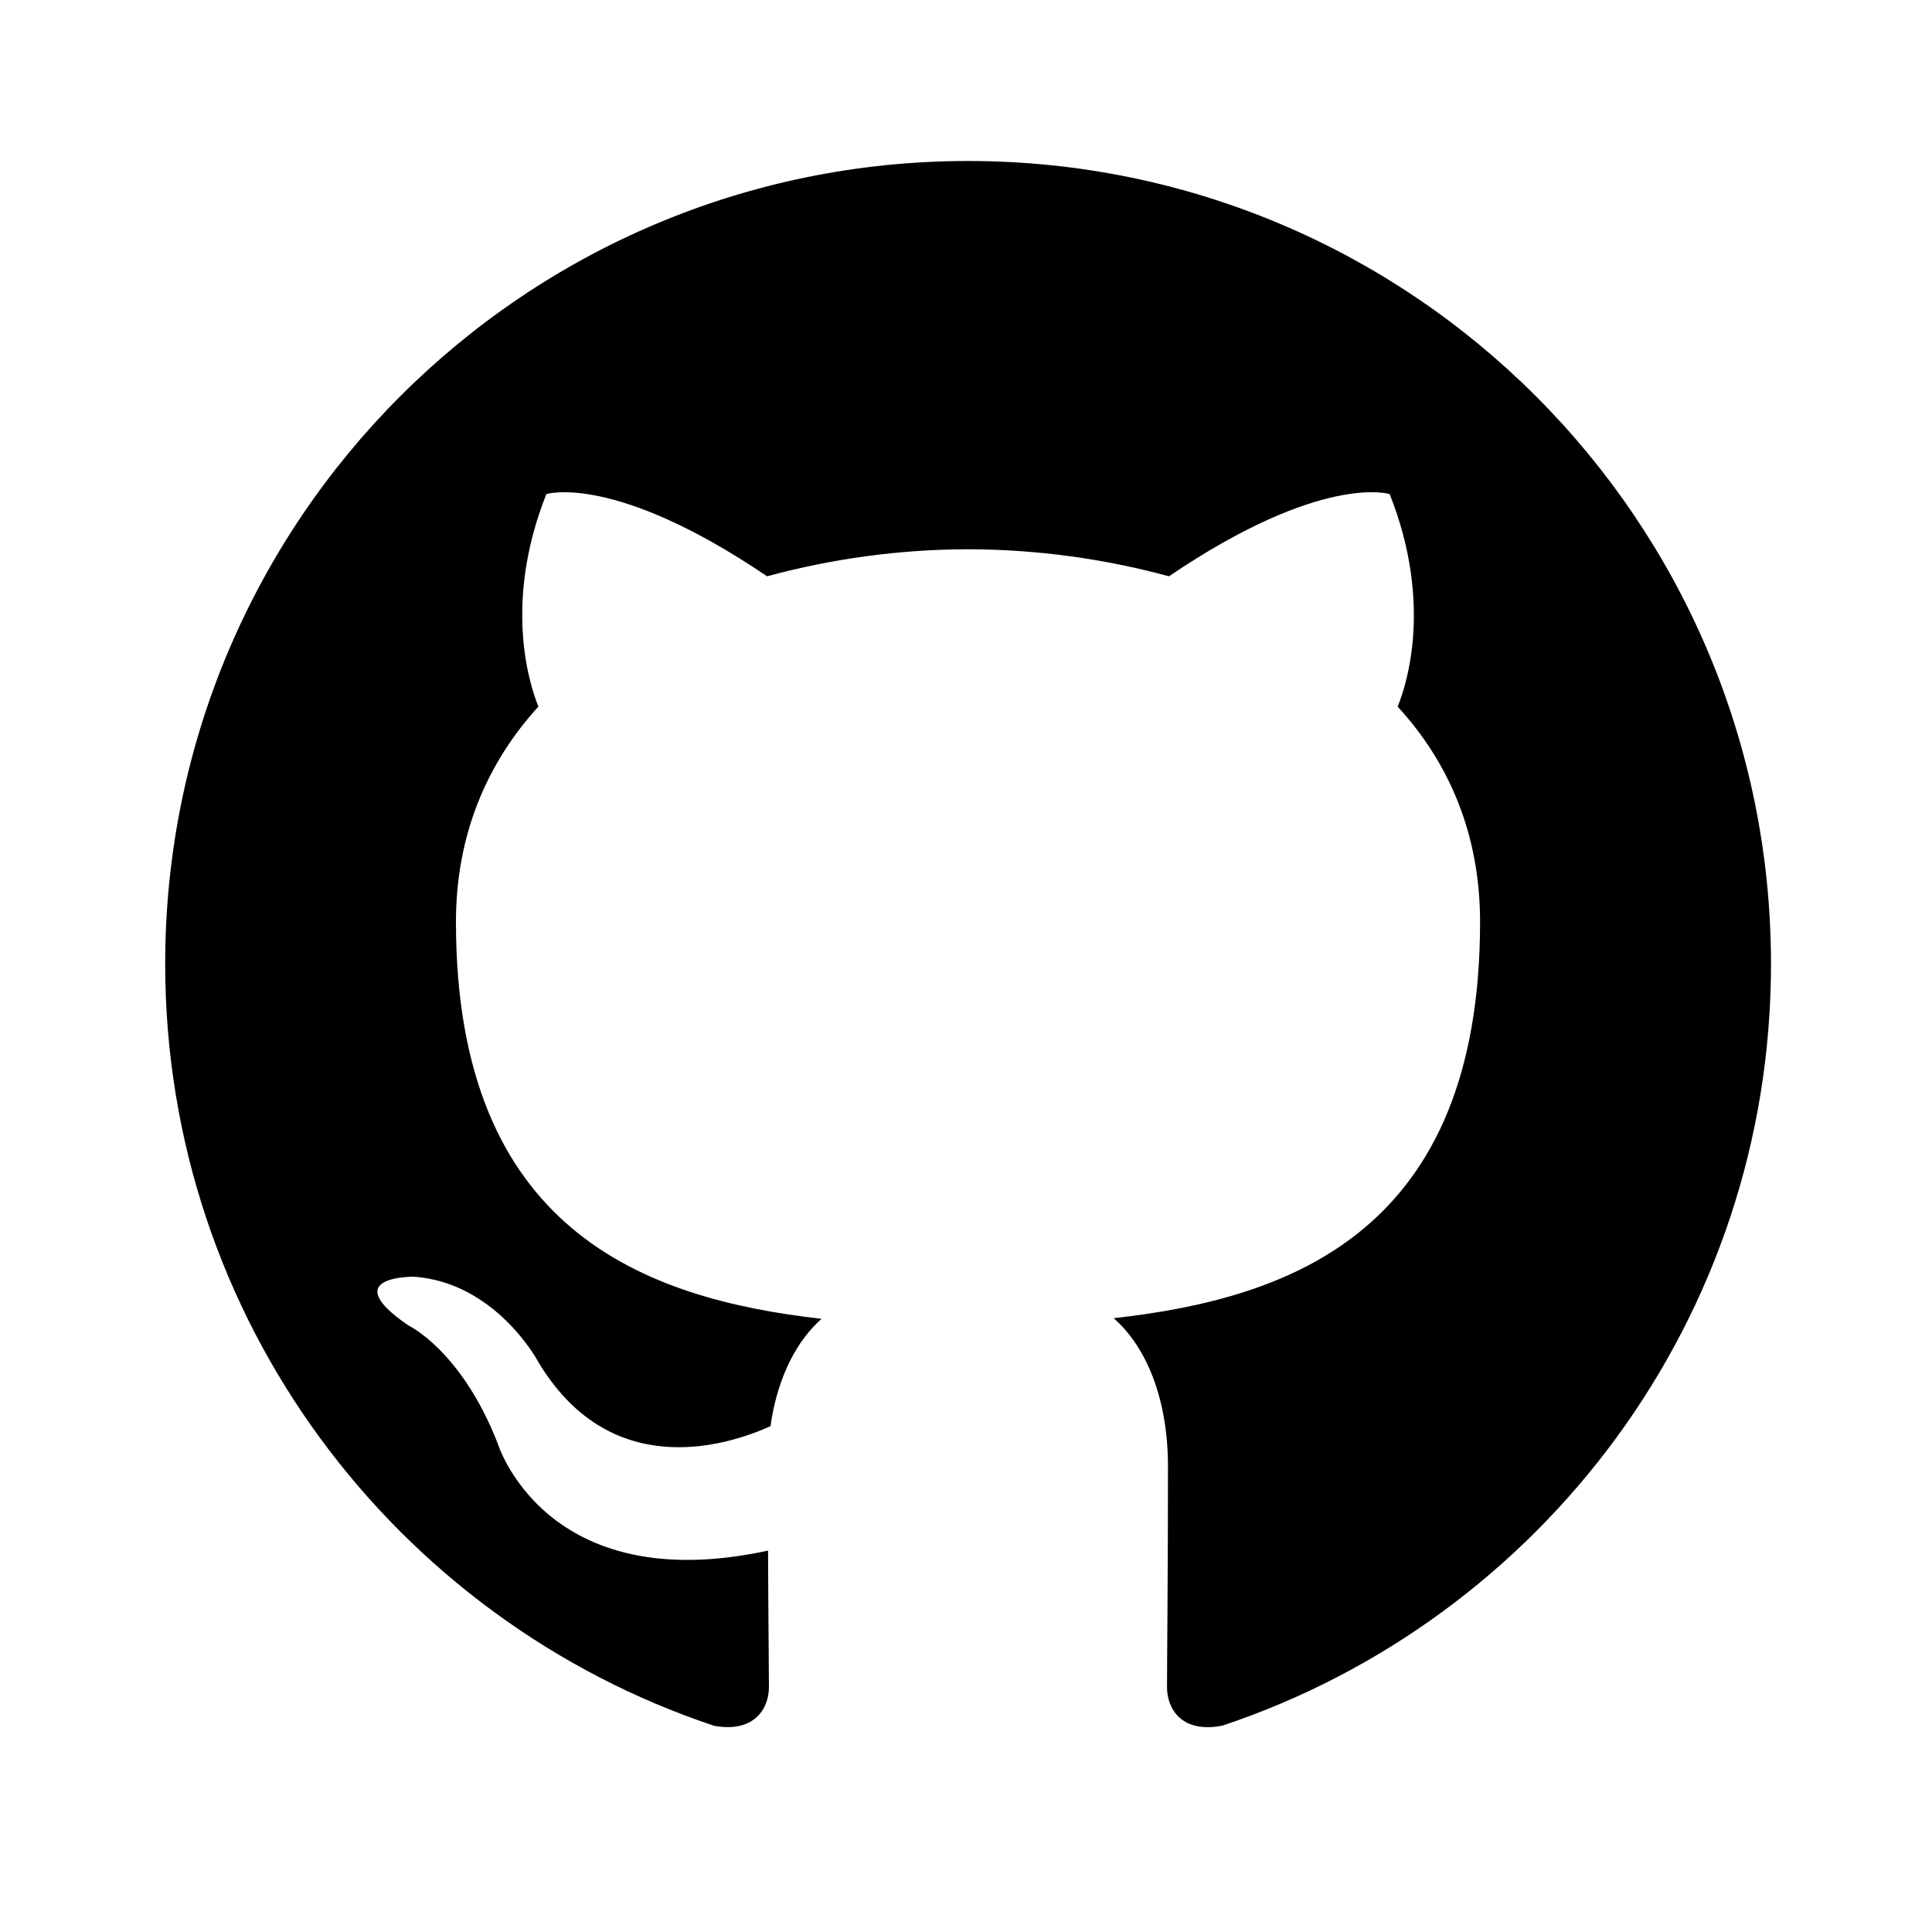
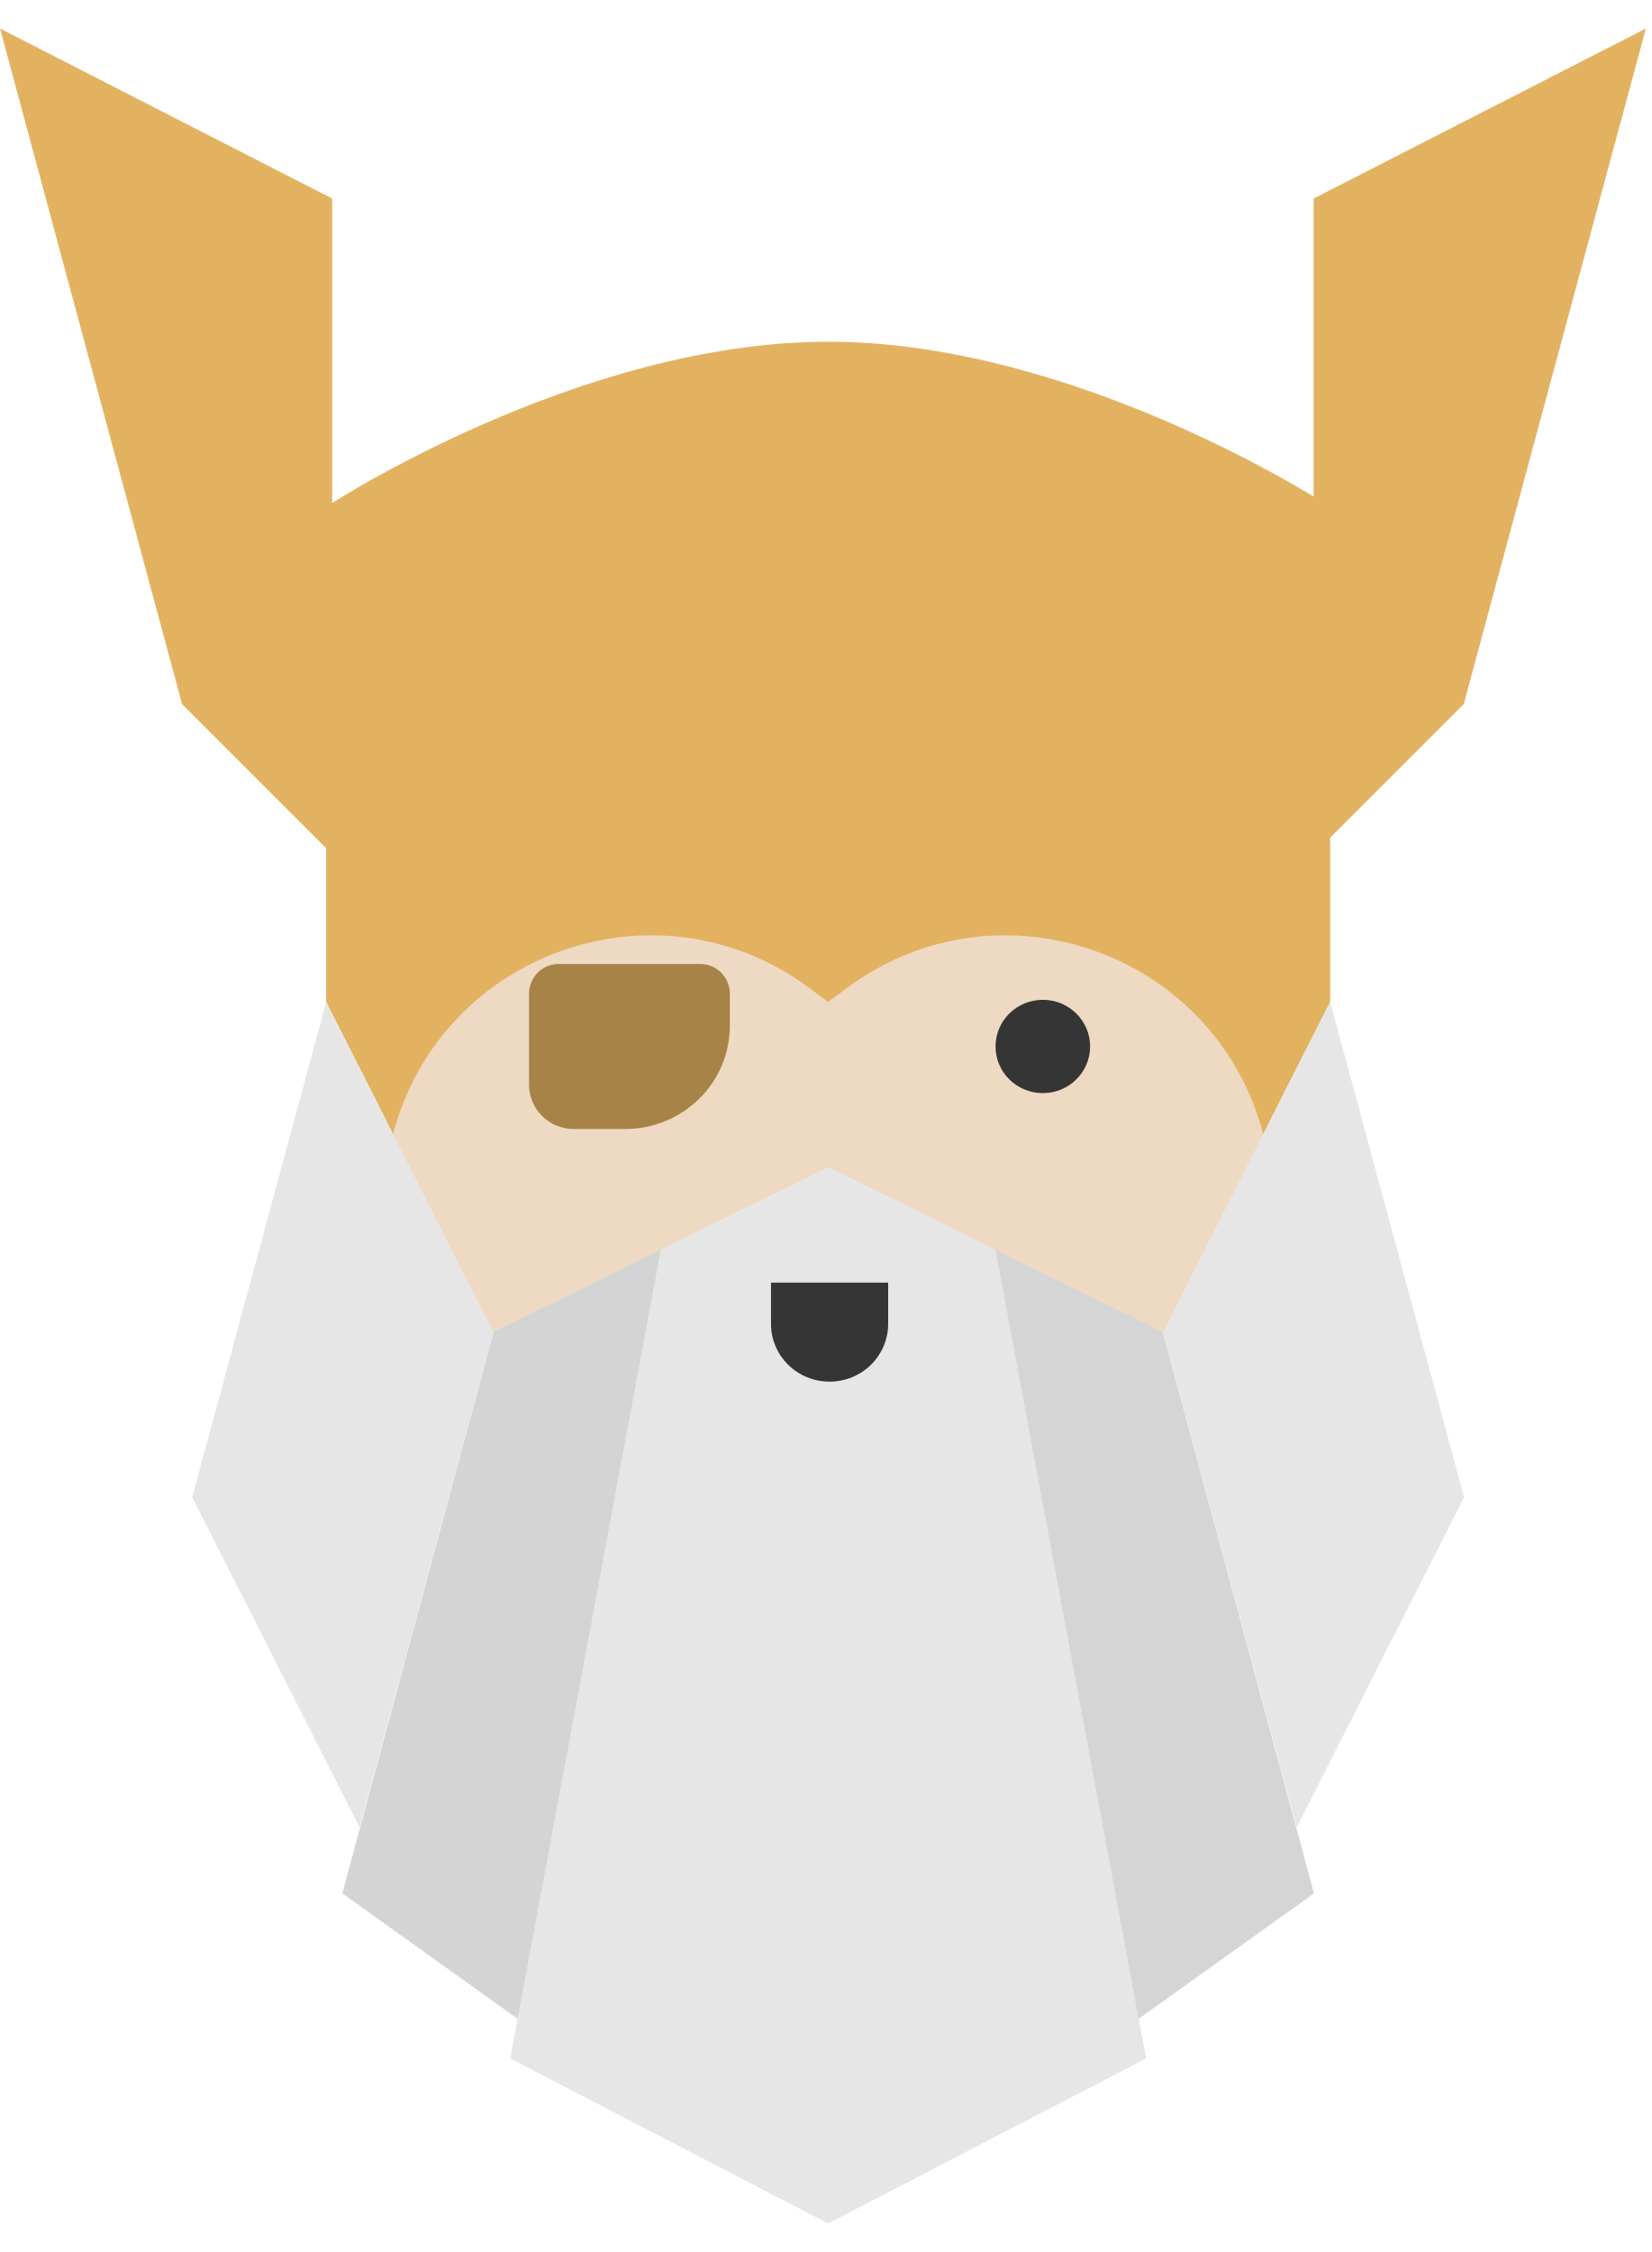
- <svg xmlns="http://www.w3.org/2000/svg" width="24" height="24" viewBox="0 0 24 24">
-   <path fill="currentColor" fill-rule="evenodd" d="M12.026 2c-5.509 0-9.974 4.465-9.974 9.974c0 4.406 2.857 8.145 6.821 9.465c.499.09.679-.217.679-.481c0-.237-.008-.865-.011-1.696c-2.775.602-3.361-1.338-3.361-1.338c-.452-1.152-1.107-1.459-1.107-1.459c-.905-.619.069-.605.069-.605c1.002.07 1.527 1.028 1.527 1.028c.89 1.524 2.336 1.084 2.902.829c.091-.645.351-1.085.635-1.334c-2.214-.251-4.542-1.107-4.542-4.93c0-1.087.389-1.979 1.024-2.675c-.101-.253-.446-1.268.099-2.64c0 0 .837-.269 2.742 1.021a9.6 9.6 0 0 1 2.496-.336a9.6 9.6 0 0 1 2.496.336c1.906-1.291 2.742-1.021 2.742-1.021c.545 1.372.203 2.387.099 2.64c.64.696 1.024 1.587 1.024 2.675c0 3.833-2.33 4.675-4.552 4.922c.355.308.675.916.675 1.846c0 1.334-.012 2.41-.012 2.737c0 .267.178.577.687.479C19.146 20.115 22 16.379 22 11.974C22 6.465 17.535 2 12.026 2" clip-rule="evenodd" />
+ <svg xmlns="http://www.w3.org/2000/svg" width="44" height="60" fill="none">
+   <path fill="#EED9C3" fill-rule="evenodd" d="m8.69 35.492 4.458-15.443h17.835l4.459 15.443H8.689Z" clip-rule="evenodd" />
+   <ellipse cx="27.785" cy="27.881" fill="#353535" rx="1.26" ry="1.243" />
+   <path fill="#A78347" fill-rule="evenodd" d="M19.446 26.468a.791.791 0 0 0-.797-.785h-3.757a.791.791 0 0 0-.796.785v2.434c0 .65.535 1.178 1.194 1.178h1.368c.74 0 1.448-.29 1.971-.805a2.73 2.73 0 0 0 .817-1.944v-.863Z" clip-rule="evenodd" />
+   <path fill="#E3B261" fill-rule="evenodd" d="M35 5.29 43.852.76 39 18.76l-4 4V5.29ZM8.851 5.29.001.76l4.85 18 4 4V5.29Z" clip-rule="evenodd" />
+   <path fill="#E3B261" fill-rule="evenodd" d="M35.442 13.503s-6.688-4.398-13.376-4.398c-6.689 0-13.377 4.398-13.377 4.398v13.193l1.784 3.519c1.28-4.863 7.071-6.889 11.103-3.884l.49.365.49-.365c4.03-3.005 9.823-.979 11.102 3.884l1.784-3.519V13.503Z" clip-rule="evenodd" />
+   <path fill="#D4D4D4" fill-rule="evenodd" d="m17.607 33.294-3.567 20.67-4.919-3.519 4.027-14.953 4.459-2.198Z" clip-rule="evenodd" />
+   <path fill="#D5D5D5" fill-rule="evenodd" d="m26.524 33.294 3.567 20.67 4.919-3.519-4.027-14.953-4.459-2.198Z" clip-rule="evenodd" />
+   <path fill="#E6E6E6" fill-rule="evenodd" d="M8.69 26.697 5.121 39.89l4.459 8.796 3.567-13.194-4.459-8.795ZM35.442 26.697l3.567 13.193-4.459 8.796-3.567-13.194 4.459-8.795ZM17.607 33.294l-4.013 21.55 8.472 4.397 8.471-4.398-4.013-21.55-4.126-2.034-.332-.164-4.46 2.199Z" clip-rule="evenodd" />
+   <path fill="#353535" fill-rule="evenodd" d="M23.664 34.173h-3.122v1.1c0 .408.165.8.457 1.088.293.288.69.45 1.103.45h.002c.414 0 .81-.162 1.103-.45.292-.289.457-.68.457-1.088v-1.1Z" clip-rule="evenodd" />
</svg>
